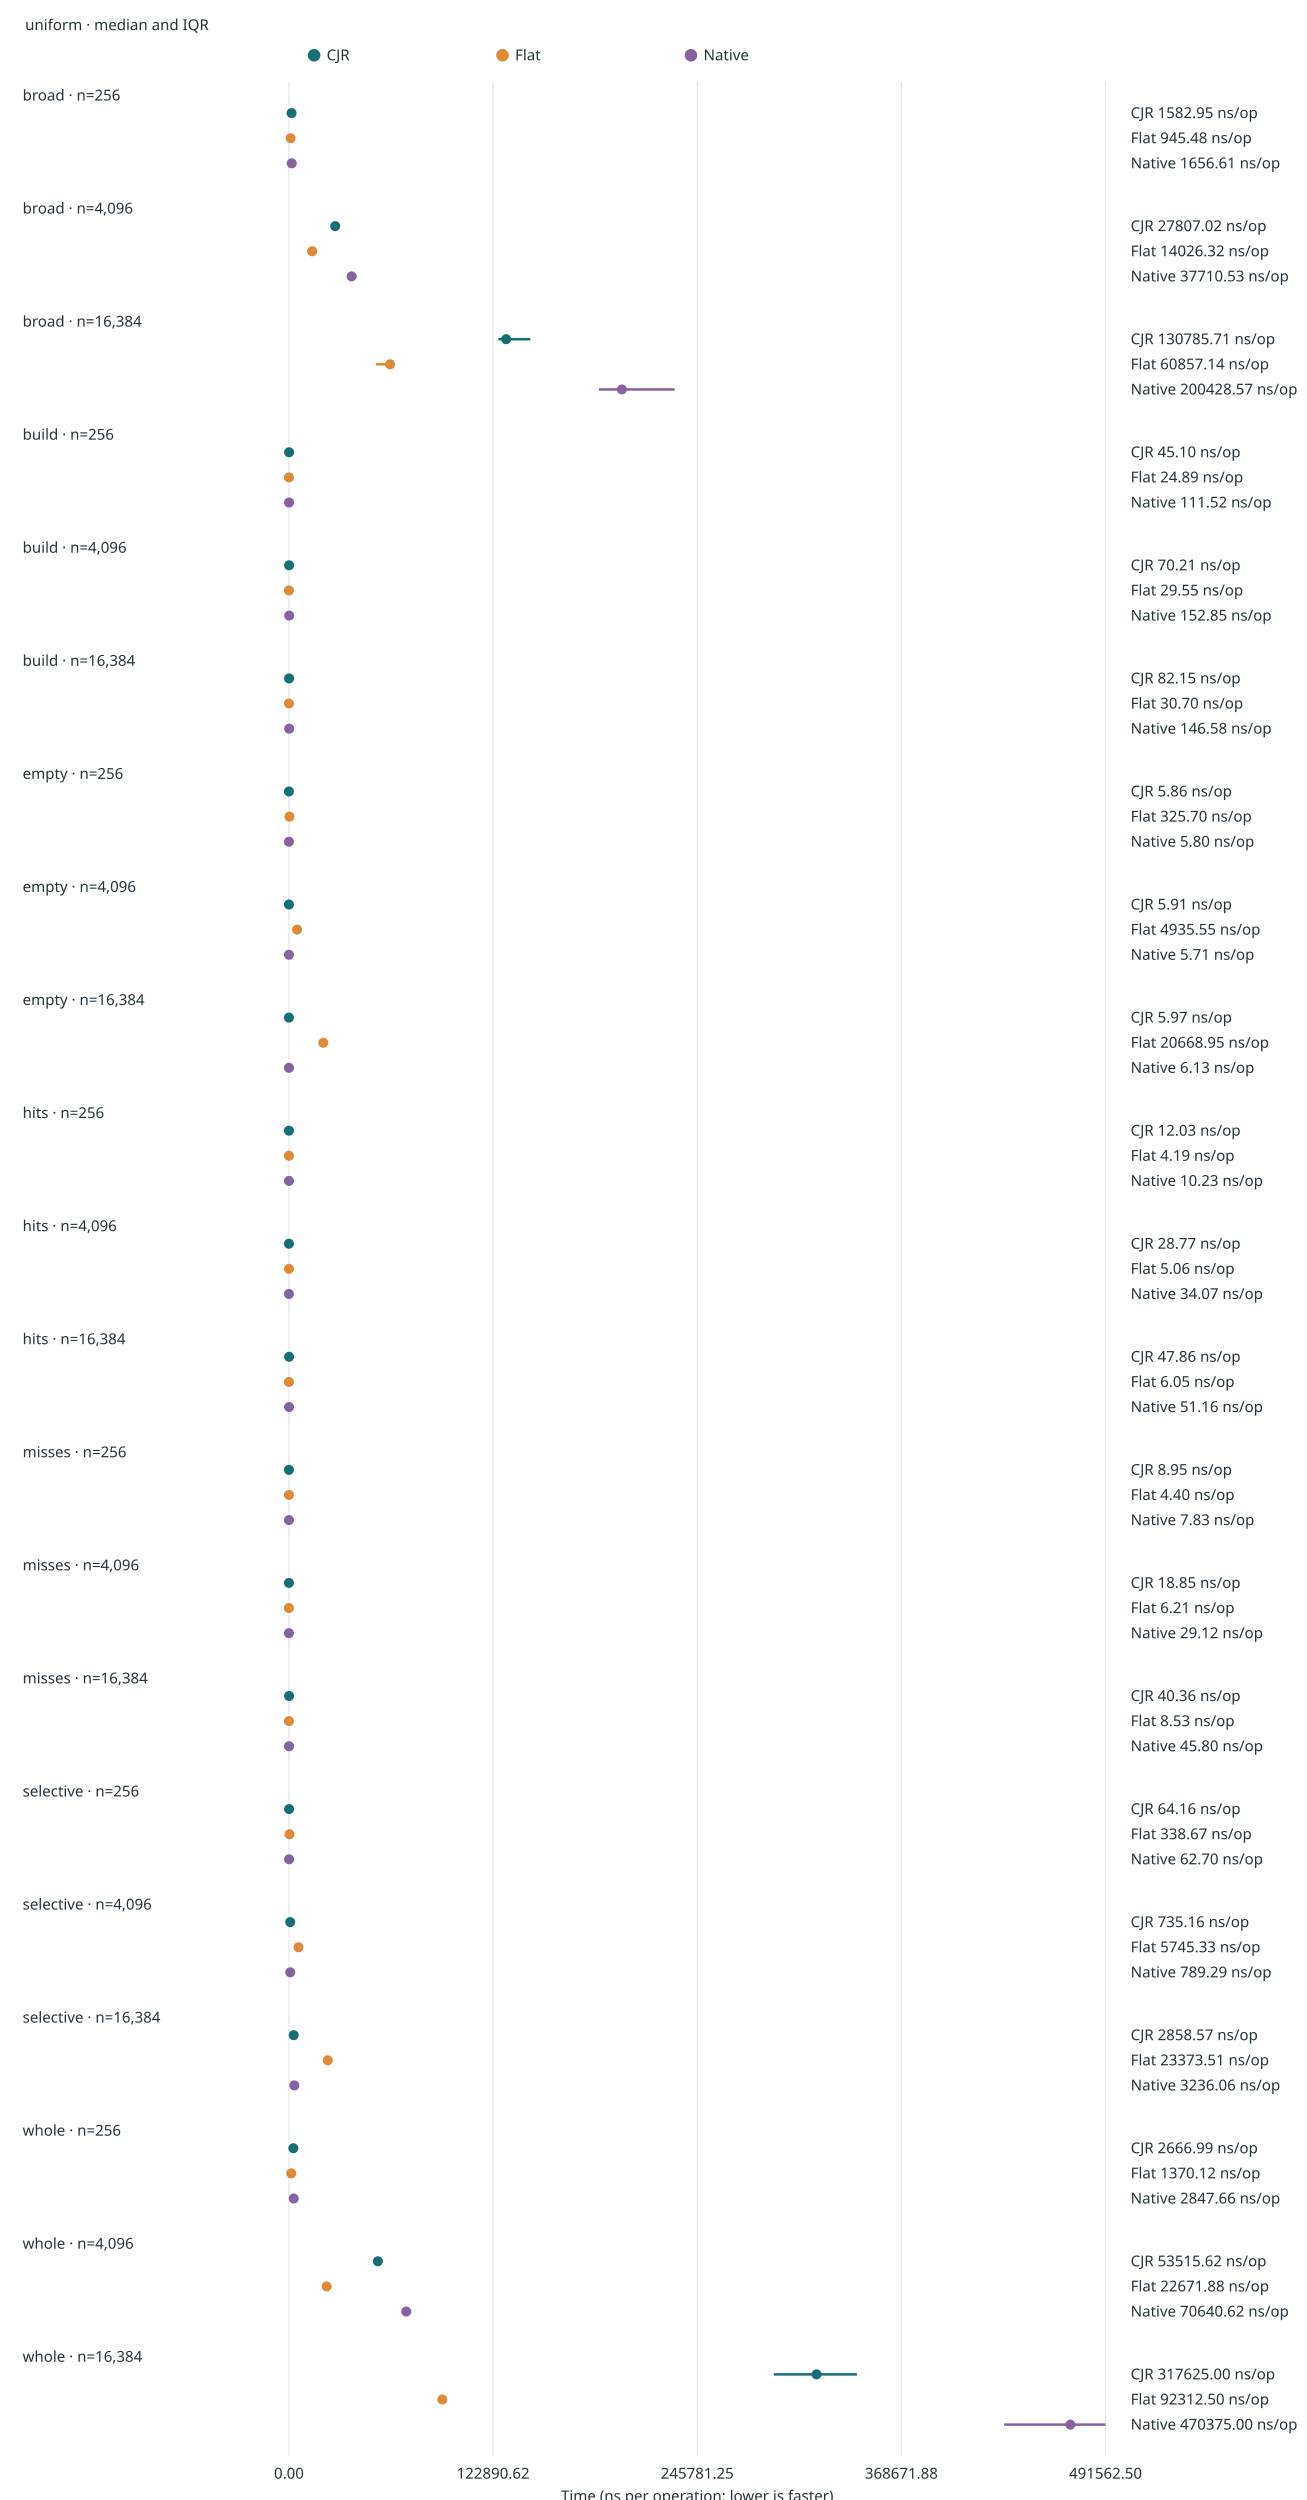
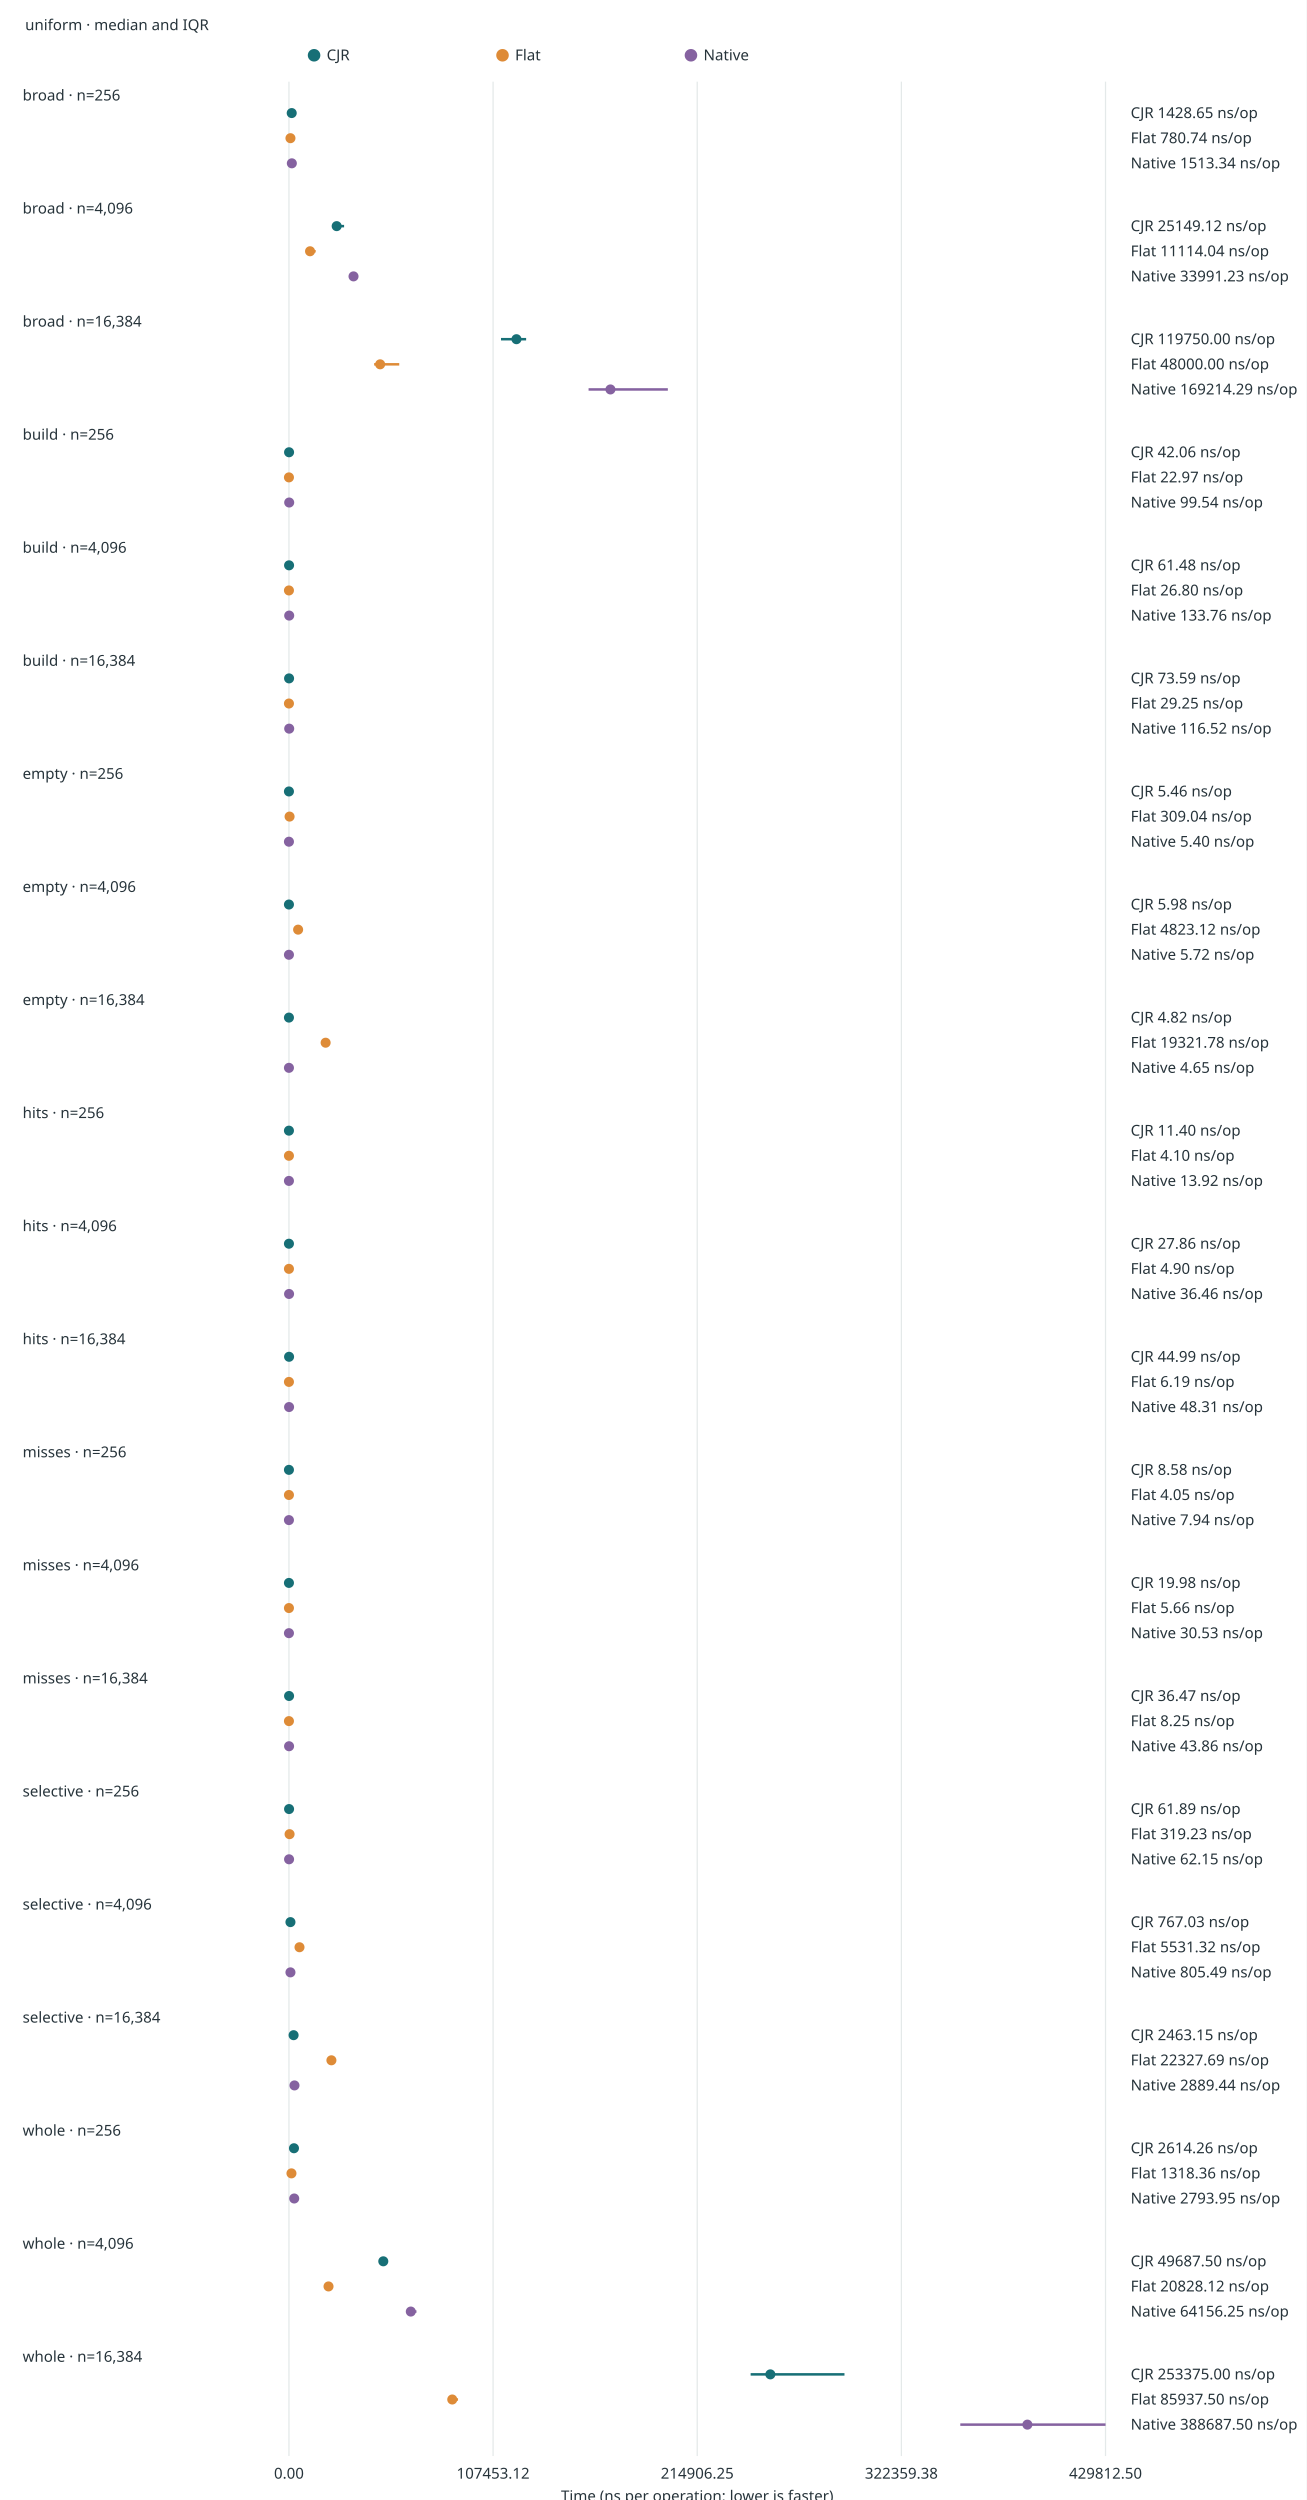
<svg xmlns="http://www.w3.org/2000/svg" viewBox="0 0 1040 1990" role="img">
  <style>text{font:12px system-ui;fill:#26333a}.axis{stroke:#9aa7aa}.grid{stroke:#e4e9e9}</style>
  <rect width="100%" height="100%" fill="white" />
  <text x="20" y="24" font-size="17">uniform · median and IQR</text>
  <circle cx="250" cy="44" r="5" fill="#176f76" />
  <text x="260" y="48">CJR</text>
  <circle cx="400" cy="44" r="5" fill="#de8b37" />
  <text x="410" y="48">Flat</text>
  <circle cx="550" cy="44" r="5" fill="#8562a0" />
  <text x="560" y="48">Native</text>
  <path d="M 230.0 65 V 1955" class="grid" />
  <text x="230.0" y="1973" text-anchor="middle">0.00</text>
  <path d="M 392.5 65 V 1955" class="grid" />
-   <text x="392.5" y="1973" text-anchor="middle">122890.62</text>
+   <text x="392.5" y="1973" text-anchor="middle">107453.12</text>
  <path d="M 555.0 65 V 1955" class="grid" />
-   <text x="555.0" y="1973" text-anchor="middle">245781.25</text>
+   <text x="555.0" y="1973" text-anchor="middle">214906.25</text>
  <path d="M 717.5 65 V 1955" class="grid" />
-   <text x="717.5" y="1973" text-anchor="middle">368671.88</text>
+   <text x="717.5" y="1973" text-anchor="middle">322359.38</text>
  <path d="M 880.0 65 V 1955" class="grid" />
-   <text x="880.0" y="1973" text-anchor="middle">491562.50</text>
+   <text x="880.0" y="1973" text-anchor="middle">429812.50</text>
  <text x="555" y="1991" text-anchor="middle">Time (ns per operation; lower is faster)</text>
  <text x="18" y="80">broad · n=256</text>
  <g>
-     <path d="M 231.9 90 H 232.2" stroke="#176f76" stroke-width="2" />
-     <circle cx="232.1" cy="90" r="4" fill="#176f76" />
-     <text x="900" y="94">CJR 1582.95 ns/op</text>
-   </g>
-   <g>
-     <path d="M 231.2 110 H 231.4" stroke="#de8b37" stroke-width="2" />
-     <circle cx="231.3" cy="110" r="4" fill="#de8b37" />
-     <text x="900" y="114">Flat 945.48 ns/op</text>
-   </g>
-   <g>
-     <path d="M 232.1 130 H 232.3" stroke="#8562a0" stroke-width="2" />
-     <circle cx="232.2" cy="130" r="4" fill="#8562a0" />
-     <text x="900" y="134">Native 1656.61 ns/op</text>
+     <path d="M 232.0 90 H 232.3" stroke="#176f76" stroke-width="2" />
+     <circle cx="232.2" cy="90" r="4" fill="#176f76" />
+     <text x="900" y="94">CJR 1428.65 ns/op</text>
+   </g>
+   <g>
+     <path d="M 231.1 110 H 231.4" stroke="#de8b37" stroke-width="2" />
+     <circle cx="231.2" cy="110" r="4" fill="#de8b37" />
+     <text x="900" y="114">Flat 780.74 ns/op</text>
+   </g>
+   <g>
+     <path d="M 232.1 130 H 232.5" stroke="#8562a0" stroke-width="2" />
+     <circle cx="232.3" cy="130" r="4" fill="#8562a0" />
+     <text x="900" y="134">Native 1513.34 ns/op</text>
  </g>
  <text x="18" y="170">broad · n=4,096</text>
  <g>
-     <path d="M 265.0 180 H 268.4" stroke="#176f76" stroke-width="2" />
-     <circle cx="266.8" cy="180" r="4" fill="#176f76" />
-     <text x="900" y="184">CJR 27807.02 ns/op</text>
-   </g>
-   <g>
-     <path d="M 244.5 200 H 249.7" stroke="#de8b37" stroke-width="2" />
-     <circle cx="248.5" cy="200" r="4" fill="#de8b37" />
-     <text x="900" y="204">Flat 14026.32 ns/op</text>
-   </g>
-   <g>
-     <path d="M 276.3 220 H 283.6" stroke="#8562a0" stroke-width="2" />
-     <circle cx="279.9" cy="220" r="4" fill="#8562a0" />
-     <text x="900" y="224">Native 37710.53 ns/op</text>
+     <path d="M 266.4 180 H 273.9" stroke="#176f76" stroke-width="2" />
+     <circle cx="268.0" cy="180" r="4" fill="#176f76" />
+     <text x="900" y="184">CJR 25149.12 ns/op</text>
+   </g>
+   <g>
+     <path d="M 246.2 200 H 251.3" stroke="#de8b37" stroke-width="2" />
+     <circle cx="246.8" cy="200" r="4" fill="#de8b37" />
+     <text x="900" y="204">Flat 11114.04 ns/op</text>
+   </g>
+   <g>
+     <path d="M 278.4 220 H 283.9" stroke="#8562a0" stroke-width="2" />
+     <circle cx="281.4" cy="220" r="4" fill="#8562a0" />
+     <text x="900" y="224">Native 33991.23 ns/op</text>
  </g>
  <text x="18" y="260">broad · n=16,384</text>
  <g>
-     <path d="M 396.8 270 H 422.1" stroke="#176f76" stroke-width="2" />
-     <circle cx="402.9" cy="270" r="4" fill="#176f76" />
-     <text x="900" y="274">CJR 130785.71 ns/op</text>
-   </g>
-   <g>
-     <path d="M 299.2 290 H 312.7" stroke="#de8b37" stroke-width="2" />
-     <circle cx="310.5" cy="290" r="4" fill="#de8b37" />
-     <text x="900" y="294">Flat 60857.14 ns/op</text>
-   </g>
-   <g>
-     <path d="M 476.8 310 H 537.1" stroke="#8562a0" stroke-width="2" />
-     <circle cx="495.0" cy="310" r="4" fill="#8562a0" />
-     <text x="900" y="314">Native 200428.57 ns/op</text>
+     <path d="M 398.8 270 H 418.8" stroke="#176f76" stroke-width="2" />
+     <circle cx="411.1" cy="270" r="4" fill="#176f76" />
+     <text x="900" y="274">CJR 119750.00 ns/op</text>
+   </g>
+   <g>
+     <path d="M 297.8 290 H 317.8" stroke="#de8b37" stroke-width="2" />
+     <circle cx="302.6" cy="290" r="4" fill="#de8b37" />
+     <text x="900" y="294">Flat 48000.00 ns/op</text>
+   </g>
+   <g>
+     <path d="M 468.5 310 H 531.6" stroke="#8562a0" stroke-width="2" />
+     <circle cx="485.9" cy="310" r="4" fill="#8562a0" />
+     <text x="900" y="314">Native 169214.29 ns/op</text>
  </g>
  <text x="18" y="350">build · n=256</text>
  <g>
    <path d="M 230.1 360 H 230.1" stroke="#176f76" stroke-width="2" />
    <circle cx="230.1" cy="360" r="4" fill="#176f76" />
-     <text x="900" y="364">CJR 45.10 ns/op</text>
+     <text x="900" y="364">CJR 42.06 ns/op</text>
  </g>
  <g>
    <path d="M 230.0 380 H 230.0" stroke="#de8b37" stroke-width="2" />
    <circle cx="230.0" cy="380" r="4" fill="#de8b37" />
-     <text x="900" y="384">Flat 24.89 ns/op</text>
+     <text x="900" y="384">Flat 22.97 ns/op</text>
  </g>
  <g>
    <path d="M 230.1 400 H 230.2" stroke="#8562a0" stroke-width="2" />
-     <circle cx="230.1" cy="400" r="4" fill="#8562a0" />
-     <text x="900" y="404">Native 111.52 ns/op</text>
+     <circle cx="230.2" cy="400" r="4" fill="#8562a0" />
+     <text x="900" y="404">Native 99.54 ns/op</text>
  </g>
  <text x="18" y="440">build · n=4,096</text>
  <g>
    <path d="M 230.1 450 H 230.2" stroke="#176f76" stroke-width="2" />
    <circle cx="230.1" cy="450" r="4" fill="#176f76" />
-     <text x="900" y="454">CJR 70.21 ns/op</text>
+     <text x="900" y="454">CJR 61.48 ns/op</text>
  </g>
  <g>
    <path d="M 230.0 470 H 230.1" stroke="#de8b37" stroke-width="2" />
    <circle cx="230.0" cy="470" r="4" fill="#de8b37" />
-     <text x="900" y="474">Flat 29.55 ns/op</text>
+     <text x="900" y="474">Flat 26.80 ns/op</text>
  </g>
  <g>
    <path d="M 230.1 490 H 230.2" stroke="#8562a0" stroke-width="2" />
    <circle cx="230.2" cy="490" r="4" fill="#8562a0" />
-     <text x="900" y="494">Native 152.85 ns/op</text>
+     <text x="900" y="494">Native 133.76 ns/op</text>
  </g>
  <text x="18" y="530">build · n=16,384</text>
  <g>
-     <path d="M 230.1 540 H 230.2" stroke="#176f76" stroke-width="2" />
+     <path d="M 230.1 540 H 230.1" stroke="#176f76" stroke-width="2" />
    <circle cx="230.1" cy="540" r="4" fill="#176f76" />
-     <text x="900" y="544">CJR 82.15 ns/op</text>
+     <text x="900" y="544">CJR 73.59 ns/op</text>
  </g>
  <g>
    <path d="M 230.0 560 H 230.0" stroke="#de8b37" stroke-width="2" />
    <circle cx="230.0" cy="560" r="4" fill="#de8b37" />
-     <text x="900" y="564">Flat 30.70 ns/op</text>
+     <text x="900" y="564">Flat 29.25 ns/op</text>
  </g>
  <g>
    <path d="M 230.2 580 H 230.3" stroke="#8562a0" stroke-width="2" />
    <circle cx="230.2" cy="580" r="4" fill="#8562a0" />
-     <text x="900" y="584">Native 146.58 ns/op</text>
+     <text x="900" y="584">Native 116.52 ns/op</text>
  </g>
  <text x="18" y="620">empty · n=256</text>
  <g>
    <path d="M 230.0 630 H 230.0" stroke="#176f76" stroke-width="2" />
    <circle cx="230.0" cy="630" r="4" fill="#176f76" />
-     <text x="900" y="634">CJR 5.86 ns/op</text>
-   </g>
-   <g>
-     <path d="M 230.4 650 H 230.4" stroke="#de8b37" stroke-width="2" />
-     <circle cx="230.4" cy="650" r="4" fill="#de8b37" />
-     <text x="900" y="654">Flat 325.70 ns/op</text>
+     <text x="900" y="634">CJR 5.46 ns/op</text>
+   </g>
+   <g>
+     <path d="M 230.5 650 H 230.5" stroke="#de8b37" stroke-width="2" />
+     <circle cx="230.5" cy="650" r="4" fill="#de8b37" />
+     <text x="900" y="654">Flat 309.04 ns/op</text>
  </g>
  <g>
    <path d="M 230.0 670 H 230.0" stroke="#8562a0" stroke-width="2" />
    <circle cx="230.0" cy="670" r="4" fill="#8562a0" />
-     <text x="900" y="674">Native 5.80 ns/op</text>
+     <text x="900" y="674">Native 5.40 ns/op</text>
  </g>
  <text x="18" y="710">empty · n=4,096</text>
  <g>
    <path d="M 230.0 720 H 230.0" stroke="#176f76" stroke-width="2" />
    <circle cx="230.0" cy="720" r="4" fill="#176f76" />
-     <text x="900" y="724">CJR 5.91 ns/op</text>
-   </g>
-   <g>
-     <path d="M 236.4 740 H 236.9" stroke="#de8b37" stroke-width="2" />
-     <circle cx="236.5" cy="740" r="4" fill="#de8b37" />
-     <text x="900" y="744">Flat 4935.55 ns/op</text>
+     <text x="900" y="724">CJR 5.98 ns/op</text>
+   </g>
+   <g>
+     <path d="M 237.3 740 H 237.4" stroke="#de8b37" stroke-width="2" />
+     <circle cx="237.3" cy="740" r="4" fill="#de8b37" />
+     <text x="900" y="744">Flat 4823.12 ns/op</text>
  </g>
  <g>
    <path d="M 230.0 760 H 230.0" stroke="#8562a0" stroke-width="2" />
    <circle cx="230.0" cy="760" r="4" fill="#8562a0" />
-     <text x="900" y="764">Native 5.71 ns/op</text>
+     <text x="900" y="764">Native 5.72 ns/op</text>
  </g>
  <text x="18" y="800">empty · n=16,384</text>
  <g>
    <path d="M 230.0 810 H 230.0" stroke="#176f76" stroke-width="2" />
    <circle cx="230.0" cy="810" r="4" fill="#176f76" />
-     <text x="900" y="814">CJR 5.97 ns/op</text>
-   </g>
-   <g>
-     <path d="M 255.6 830 H 257.8" stroke="#de8b37" stroke-width="2" />
-     <circle cx="257.3" cy="830" r="4" fill="#de8b37" />
-     <text x="900" y="834">Flat 20668.95 ns/op</text>
+     <text x="900" y="814">CJR 4.82 ns/op</text>
+   </g>
+   <g>
+     <path d="M 259.1 830 H 259.8" stroke="#de8b37" stroke-width="2" />
+     <circle cx="259.2" cy="830" r="4" fill="#de8b37" />
+     <text x="900" y="834">Flat 19321.78 ns/op</text>
  </g>
  <g>
    <path d="M 230.0 850 H 230.0" stroke="#8562a0" stroke-width="2" />
    <circle cx="230.0" cy="850" r="4" fill="#8562a0" />
-     <text x="900" y="854">Native 6.13 ns/op</text>
+     <text x="900" y="854">Native 4.65 ns/op</text>
  </g>
  <text x="18" y="890">hits · n=256</text>
  <g>
    <path d="M 230.0 900 H 230.0" stroke="#176f76" stroke-width="2" />
    <circle cx="230.0" cy="900" r="4" fill="#176f76" />
-     <text x="900" y="904">CJR 12.03 ns/op</text>
+     <text x="900" y="904">CJR 11.40 ns/op</text>
  </g>
  <g>
    <path d="M 230.0 920 H 230.0" stroke="#de8b37" stroke-width="2" />
    <circle cx="230.0" cy="920" r="4" fill="#de8b37" />
-     <text x="900" y="924">Flat 4.19 ns/op</text>
+     <text x="900" y="924">Flat 4.10 ns/op</text>
  </g>
  <g>
    <path d="M 230.0 940 H 230.0" stroke="#8562a0" stroke-width="2" />
    <circle cx="230.0" cy="940" r="4" fill="#8562a0" />
-     <text x="900" y="944">Native 10.23 ns/op</text>
+     <text x="900" y="944">Native 13.92 ns/op</text>
  </g>
  <text x="18" y="980">hits · n=4,096</text>
  <g>
    <path d="M 230.0 990 H 230.0" stroke="#176f76" stroke-width="2" />
    <circle cx="230.0" cy="990" r="4" fill="#176f76" />
-     <text x="900" y="994">CJR 28.77 ns/op</text>
+     <text x="900" y="994">CJR 27.86 ns/op</text>
  </g>
  <g>
    <path d="M 230.0 1010 H 230.0" stroke="#de8b37" stroke-width="2" />
    <circle cx="230.0" cy="1010" r="4" fill="#de8b37" />
-     <text x="900" y="1014">Flat 5.06 ns/op</text>
-   </g>
-   <g>
-     <path d="M 230.0 1030 H 230.0" stroke="#8562a0" stroke-width="2" />
-     <circle cx="230.0" cy="1030" r="4" fill="#8562a0" />
-     <text x="900" y="1034">Native 34.07 ns/op</text>
+     <text x="900" y="1014">Flat 4.90 ns/op</text>
+   </g>
+   <g>
+     <path d="M 230.1 1030 H 230.1" stroke="#8562a0" stroke-width="2" />
+     <circle cx="230.1" cy="1030" r="4" fill="#8562a0" />
+     <text x="900" y="1034">Native 36.46 ns/op</text>
  </g>
  <text x="18" y="1070">hits · n=16,384</text>
  <g>
    <path d="M 230.1 1080 H 230.1" stroke="#176f76" stroke-width="2" />
    <circle cx="230.1" cy="1080" r="4" fill="#176f76" />
-     <text x="900" y="1084">CJR 47.86 ns/op</text>
+     <text x="900" y="1084">CJR 44.99 ns/op</text>
  </g>
  <g>
    <path d="M 230.0 1100 H 230.0" stroke="#de8b37" stroke-width="2" />
    <circle cx="230.0" cy="1100" r="4" fill="#de8b37" />
-     <text x="900" y="1104">Flat 6.05 ns/op</text>
+     <text x="900" y="1104">Flat 6.19 ns/op</text>
  </g>
  <g>
    <path d="M 230.1 1120 H 230.1" stroke="#8562a0" stroke-width="2" />
    <circle cx="230.1" cy="1120" r="4" fill="#8562a0" />
-     <text x="900" y="1124">Native 51.16 ns/op</text>
+     <text x="900" y="1124">Native 48.31 ns/op</text>
  </g>
  <text x="18" y="1160">misses · n=256</text>
  <g>
    <path d="M 230.0 1170 H 230.0" stroke="#176f76" stroke-width="2" />
    <circle cx="230.0" cy="1170" r="4" fill="#176f76" />
-     <text x="900" y="1174">CJR 8.95 ns/op</text>
+     <text x="900" y="1174">CJR 8.58 ns/op</text>
  </g>
  <g>
    <path d="M 230.0 1190 H 230.0" stroke="#de8b37" stroke-width="2" />
    <circle cx="230.0" cy="1190" r="4" fill="#de8b37" />
-     <text x="900" y="1194">Flat 4.40 ns/op</text>
+     <text x="900" y="1194">Flat 4.05 ns/op</text>
  </g>
  <g>
    <path d="M 230.0 1210 H 230.0" stroke="#8562a0" stroke-width="2" />
    <circle cx="230.0" cy="1210" r="4" fill="#8562a0" />
-     <text x="900" y="1214">Native 7.83 ns/op</text>
+     <text x="900" y="1214">Native 7.94 ns/op</text>
  </g>
  <text x="18" y="1250">misses · n=4,096</text>
  <g>
    <path d="M 230.0 1260 H 230.0" stroke="#176f76" stroke-width="2" />
    <circle cx="230.0" cy="1260" r="4" fill="#176f76" />
-     <text x="900" y="1264">CJR 18.85 ns/op</text>
+     <text x="900" y="1264">CJR 19.98 ns/op</text>
  </g>
  <g>
    <path d="M 230.0 1280 H 230.0" stroke="#de8b37" stroke-width="2" />
    <circle cx="230.0" cy="1280" r="4" fill="#de8b37" />
-     <text x="900" y="1284">Flat 6.21 ns/op</text>
+     <text x="900" y="1284">Flat 5.66 ns/op</text>
  </g>
  <g>
    <path d="M 230.0 1300 H 230.0" stroke="#8562a0" stroke-width="2" />
    <circle cx="230.0" cy="1300" r="4" fill="#8562a0" />
-     <text x="900" y="1304">Native 29.12 ns/op</text>
+     <text x="900" y="1304">Native 30.53 ns/op</text>
  </g>
  <text x="18" y="1340">misses · n=16,384</text>
  <g>
-     <path d="M 230.0 1350 H 230.1" stroke="#176f76" stroke-width="2" />
+     <path d="M 230.1 1350 H 230.1" stroke="#176f76" stroke-width="2" />
    <circle cx="230.1" cy="1350" r="4" fill="#176f76" />
-     <text x="900" y="1354">CJR 40.36 ns/op</text>
+     <text x="900" y="1354">CJR 36.47 ns/op</text>
  </g>
  <g>
    <path d="M 230.0 1370 H 230.0" stroke="#de8b37" stroke-width="2" />
    <circle cx="230.0" cy="1370" r="4" fill="#de8b37" />
-     <text x="900" y="1374">Flat 8.53 ns/op</text>
+     <text x="900" y="1374">Flat 8.25 ns/op</text>
  </g>
  <g>
    <path d="M 230.1 1390 H 230.1" stroke="#8562a0" stroke-width="2" />
    <circle cx="230.1" cy="1390" r="4" fill="#8562a0" />
-     <text x="900" y="1394">Native 45.80 ns/op</text>
+     <text x="900" y="1394">Native 43.86 ns/op</text>
  </g>
  <text x="18" y="1430">selective · n=256</text>
  <g>
    <path d="M 230.1 1440 H 230.1" stroke="#176f76" stroke-width="2" />
    <circle cx="230.1" cy="1440" r="4" fill="#176f76" />
-     <text x="900" y="1444">CJR 64.16 ns/op</text>
-   </g>
-   <g>
-     <path d="M 230.4 1460 H 230.5" stroke="#de8b37" stroke-width="2" />
-     <circle cx="230.4" cy="1460" r="4" fill="#de8b37" />
-     <text x="900" y="1464">Flat 338.67 ns/op</text>
+     <text x="900" y="1444">CJR 61.89 ns/op</text>
+   </g>
+   <g>
+     <path d="M 230.5 1460 H 230.5" stroke="#de8b37" stroke-width="2" />
+     <circle cx="230.5" cy="1460" r="4" fill="#de8b37" />
+     <text x="900" y="1464">Flat 319.23 ns/op</text>
  </g>
  <g>
    <path d="M 230.1 1480 H 230.1" stroke="#8562a0" stroke-width="2" />
    <circle cx="230.1" cy="1480" r="4" fill="#8562a0" />
-     <text x="900" y="1484">Native 62.70 ns/op</text>
+     <text x="900" y="1484">Native 62.15 ns/op</text>
  </g>
  <text x="18" y="1520">selective · n=4,096</text>
  <g>
-     <path d="M 230.9 1530 H 231.0" stroke="#176f76" stroke-width="2" />
-     <circle cx="231.0" cy="1530" r="4" fill="#176f76" />
-     <text x="900" y="1534">CJR 735.16 ns/op</text>
-   </g>
-   <g>
-     <path d="M 237.3 1550 H 237.8" stroke="#de8b37" stroke-width="2" />
-     <circle cx="237.6" cy="1550" r="4" fill="#de8b37" />
-     <text x="900" y="1554">Flat 5745.33 ns/op</text>
-   </g>
-   <g>
-     <path d="M 231.0 1570 H 231.1" stroke="#8562a0" stroke-width="2" />
-     <circle cx="231.0" cy="1570" r="4" fill="#8562a0" />
-     <text x="900" y="1574">Native 789.29 ns/op</text>
+     <path d="M 231.1 1530 H 231.2" stroke="#176f76" stroke-width="2" />
+     <circle cx="231.2" cy="1530" r="4" fill="#176f76" />
+     <text x="900" y="1534">CJR 767.03 ns/op</text>
+   </g>
+   <g>
+     <path d="M 238.2 1550 H 238.4" stroke="#de8b37" stroke-width="2" />
+     <circle cx="238.4" cy="1550" r="4" fill="#de8b37" />
+     <text x="900" y="1554">Flat 5531.32 ns/op</text>
+   </g>
+   <g>
+     <path d="M 231.1 1570 H 231.2" stroke="#8562a0" stroke-width="2" />
+     <circle cx="231.2" cy="1570" r="4" fill="#8562a0" />
+     <text x="900" y="1574">Native 805.49 ns/op</text>
  </g>
  <text x="18" y="1610">selective · n=16,384</text>
  <g>
-     <path d="M 233.6 1620 H 234.0" stroke="#176f76" stroke-width="2" />
-     <circle cx="233.8" cy="1620" r="4" fill="#176f76" />
-     <text x="900" y="1624">CJR 2858.57 ns/op</text>
-   </g>
-   <g>
-     <path d="M 259.6 1640 H 262.0" stroke="#de8b37" stroke-width="2" />
-     <circle cx="260.9" cy="1640" r="4" fill="#de8b37" />
-     <text x="900" y="1644">Flat 23373.51 ns/op</text>
-   </g>
-   <g>
-     <path d="M 233.8 1660 H 234.4" stroke="#8562a0" stroke-width="2" />
-     <circle cx="234.3" cy="1660" r="4" fill="#8562a0" />
-     <text x="900" y="1664">Native 3236.06 ns/op</text>
+     <path d="M 233.6 1620 H 234.2" stroke="#176f76" stroke-width="2" />
+     <circle cx="233.7" cy="1620" r="4" fill="#176f76" />
+     <text x="900" y="1624">CJR 2463.15 ns/op</text>
+   </g>
+   <g>
+     <path d="M 263.6 1640 H 264.2" stroke="#de8b37" stroke-width="2" />
+     <circle cx="263.8" cy="1640" r="4" fill="#de8b37" />
+     <text x="900" y="1644">Flat 22327.69 ns/op</text>
+   </g>
+   <g>
+     <path d="M 234.2 1660 H 234.6" stroke="#8562a0" stroke-width="2" />
+     <circle cx="234.4" cy="1660" r="4" fill="#8562a0" />
+     <text x="900" y="1664">Native 2889.44 ns/op</text>
  </g>
  <text x="18" y="1700">whole · n=256</text>
  <g>
-     <path d="M 233.5 1710 H 233.7" stroke="#176f76" stroke-width="2" />
-     <circle cx="233.5" cy="1710" r="4" fill="#176f76" />
-     <text x="900" y="1714">CJR 2666.99 ns/op</text>
-   </g>
-   <g>
-     <path d="M 231.8 1730 H 231.9" stroke="#de8b37" stroke-width="2" />
-     <circle cx="231.8" cy="1730" r="4" fill="#de8b37" />
-     <text x="900" y="1734">Flat 1370.12 ns/op</text>
-   </g>
-   <g>
-     <path d="M 233.7 1750 H 233.8" stroke="#8562a0" stroke-width="2" />
-     <circle cx="233.8" cy="1750" r="4" fill="#8562a0" />
-     <text x="900" y="1754">Native 2847.66 ns/op</text>
+     <path d="M 233.9 1710 H 234.0" stroke="#176f76" stroke-width="2" />
+     <circle cx="234.0" cy="1710" r="4" fill="#176f76" />
+     <text x="900" y="1714">CJR 2614.26 ns/op</text>
+   </g>
+   <g>
+     <path d="M 232.0 1730 H 232.0" stroke="#de8b37" stroke-width="2" />
+     <circle cx="232.0" cy="1730" r="4" fill="#de8b37" />
+     <text x="900" y="1734">Flat 1318.36 ns/op</text>
+   </g>
+   <g>
+     <path d="M 234.2 1750 H 234.3" stroke="#8562a0" stroke-width="2" />
+     <circle cx="234.2" cy="1750" r="4" fill="#8562a0" />
+     <text x="900" y="1754">Native 2793.95 ns/op</text>
  </g>
  <text x="18" y="1790">whole · n=4,096</text>
  <g>
-     <path d="M 299.7 1800 H 302.0" stroke="#176f76" stroke-width="2" />
-     <circle cx="300.8" cy="1800" r="4" fill="#176f76" />
-     <text x="900" y="1804">CJR 53515.62 ns/op</text>
-   </g>
-   <g>
-     <path d="M 259.1 1820 H 261.4" stroke="#de8b37" stroke-width="2" />
-     <circle cx="260.0" cy="1820" r="4" fill="#de8b37" />
-     <text x="900" y="1824">Flat 22671.88 ns/op</text>
-   </g>
-   <g>
-     <path d="M 321.4 1840 H 325.9" stroke="#8562a0" stroke-width="2" />
-     <circle cx="323.4" cy="1840" r="4" fill="#8562a0" />
-     <text x="900" y="1844">Native 70640.62 ns/op</text>
+     <path d="M 304.5 1800 H 308.2" stroke="#176f76" stroke-width="2" />
+     <circle cx="305.1" cy="1800" r="4" fill="#176f76" />
+     <text x="900" y="1804">CJR 49687.50 ns/op</text>
+   </g>
+   <g>
+     <path d="M 261.2 1820 H 262.2" stroke="#de8b37" stroke-width="2" />
+     <circle cx="261.5" cy="1820" r="4" fill="#de8b37" />
+     <text x="900" y="1824">Flat 20828.12 ns/op</text>
+   </g>
+   <g>
+     <path d="M 326.1 1840 H 331.5" stroke="#8562a0" stroke-width="2" />
+     <circle cx="327.0" cy="1840" r="4" fill="#8562a0" />
+     <text x="900" y="1844">Native 64156.25 ns/op</text>
  </g>
  <text x="18" y="1880">whole · n=16,384</text>
  <g>
-     <path d="M 615.9 1890 H 682.1" stroke="#176f76" stroke-width="2" />
-     <circle cx="650.0" cy="1890" r="4" fill="#176f76" />
-     <text x="900" y="1894">CJR 317625.00 ns/op</text>
-   </g>
-   <g>
-     <path d="M 348.7 1910 H 354.5" stroke="#de8b37" stroke-width="2" />
-     <circle cx="352.1" cy="1910" r="4" fill="#de8b37" />
-     <text x="900" y="1914">Flat 92312.50 ns/op</text>
-   </g>
-   <g>
-     <path d="M 799.3 1930 H 880.0" stroke="#8562a0" stroke-width="2" />
-     <circle cx="852.0" cy="1930" r="4" fill="#8562a0" />
-     <text x="900" y="1934">Native 470375.00 ns/op</text>
+     <path d="M 597.5 1890 H 672.2" stroke="#176f76" stroke-width="2" />
+     <circle cx="613.2" cy="1890" r="4" fill="#176f76" />
+     <text x="900" y="1894">CJR 253375.00 ns/op</text>
+   </g>
+   <g>
+     <path d="M 358.7 1910 H 364.6" stroke="#de8b37" stroke-width="2" />
+     <circle cx="360.0" cy="1910" r="4" fill="#de8b37" />
+     <text x="900" y="1914">Flat 85937.50 ns/op</text>
+   </g>
+   <g>
+     <path d="M 764.4 1930 H 880.0" stroke="#8562a0" stroke-width="2" />
+     <circle cx="817.8" cy="1930" r="4" fill="#8562a0" />
+     <text x="900" y="1934">Native 388687.50 ns/op</text>
  </g>
</svg>
